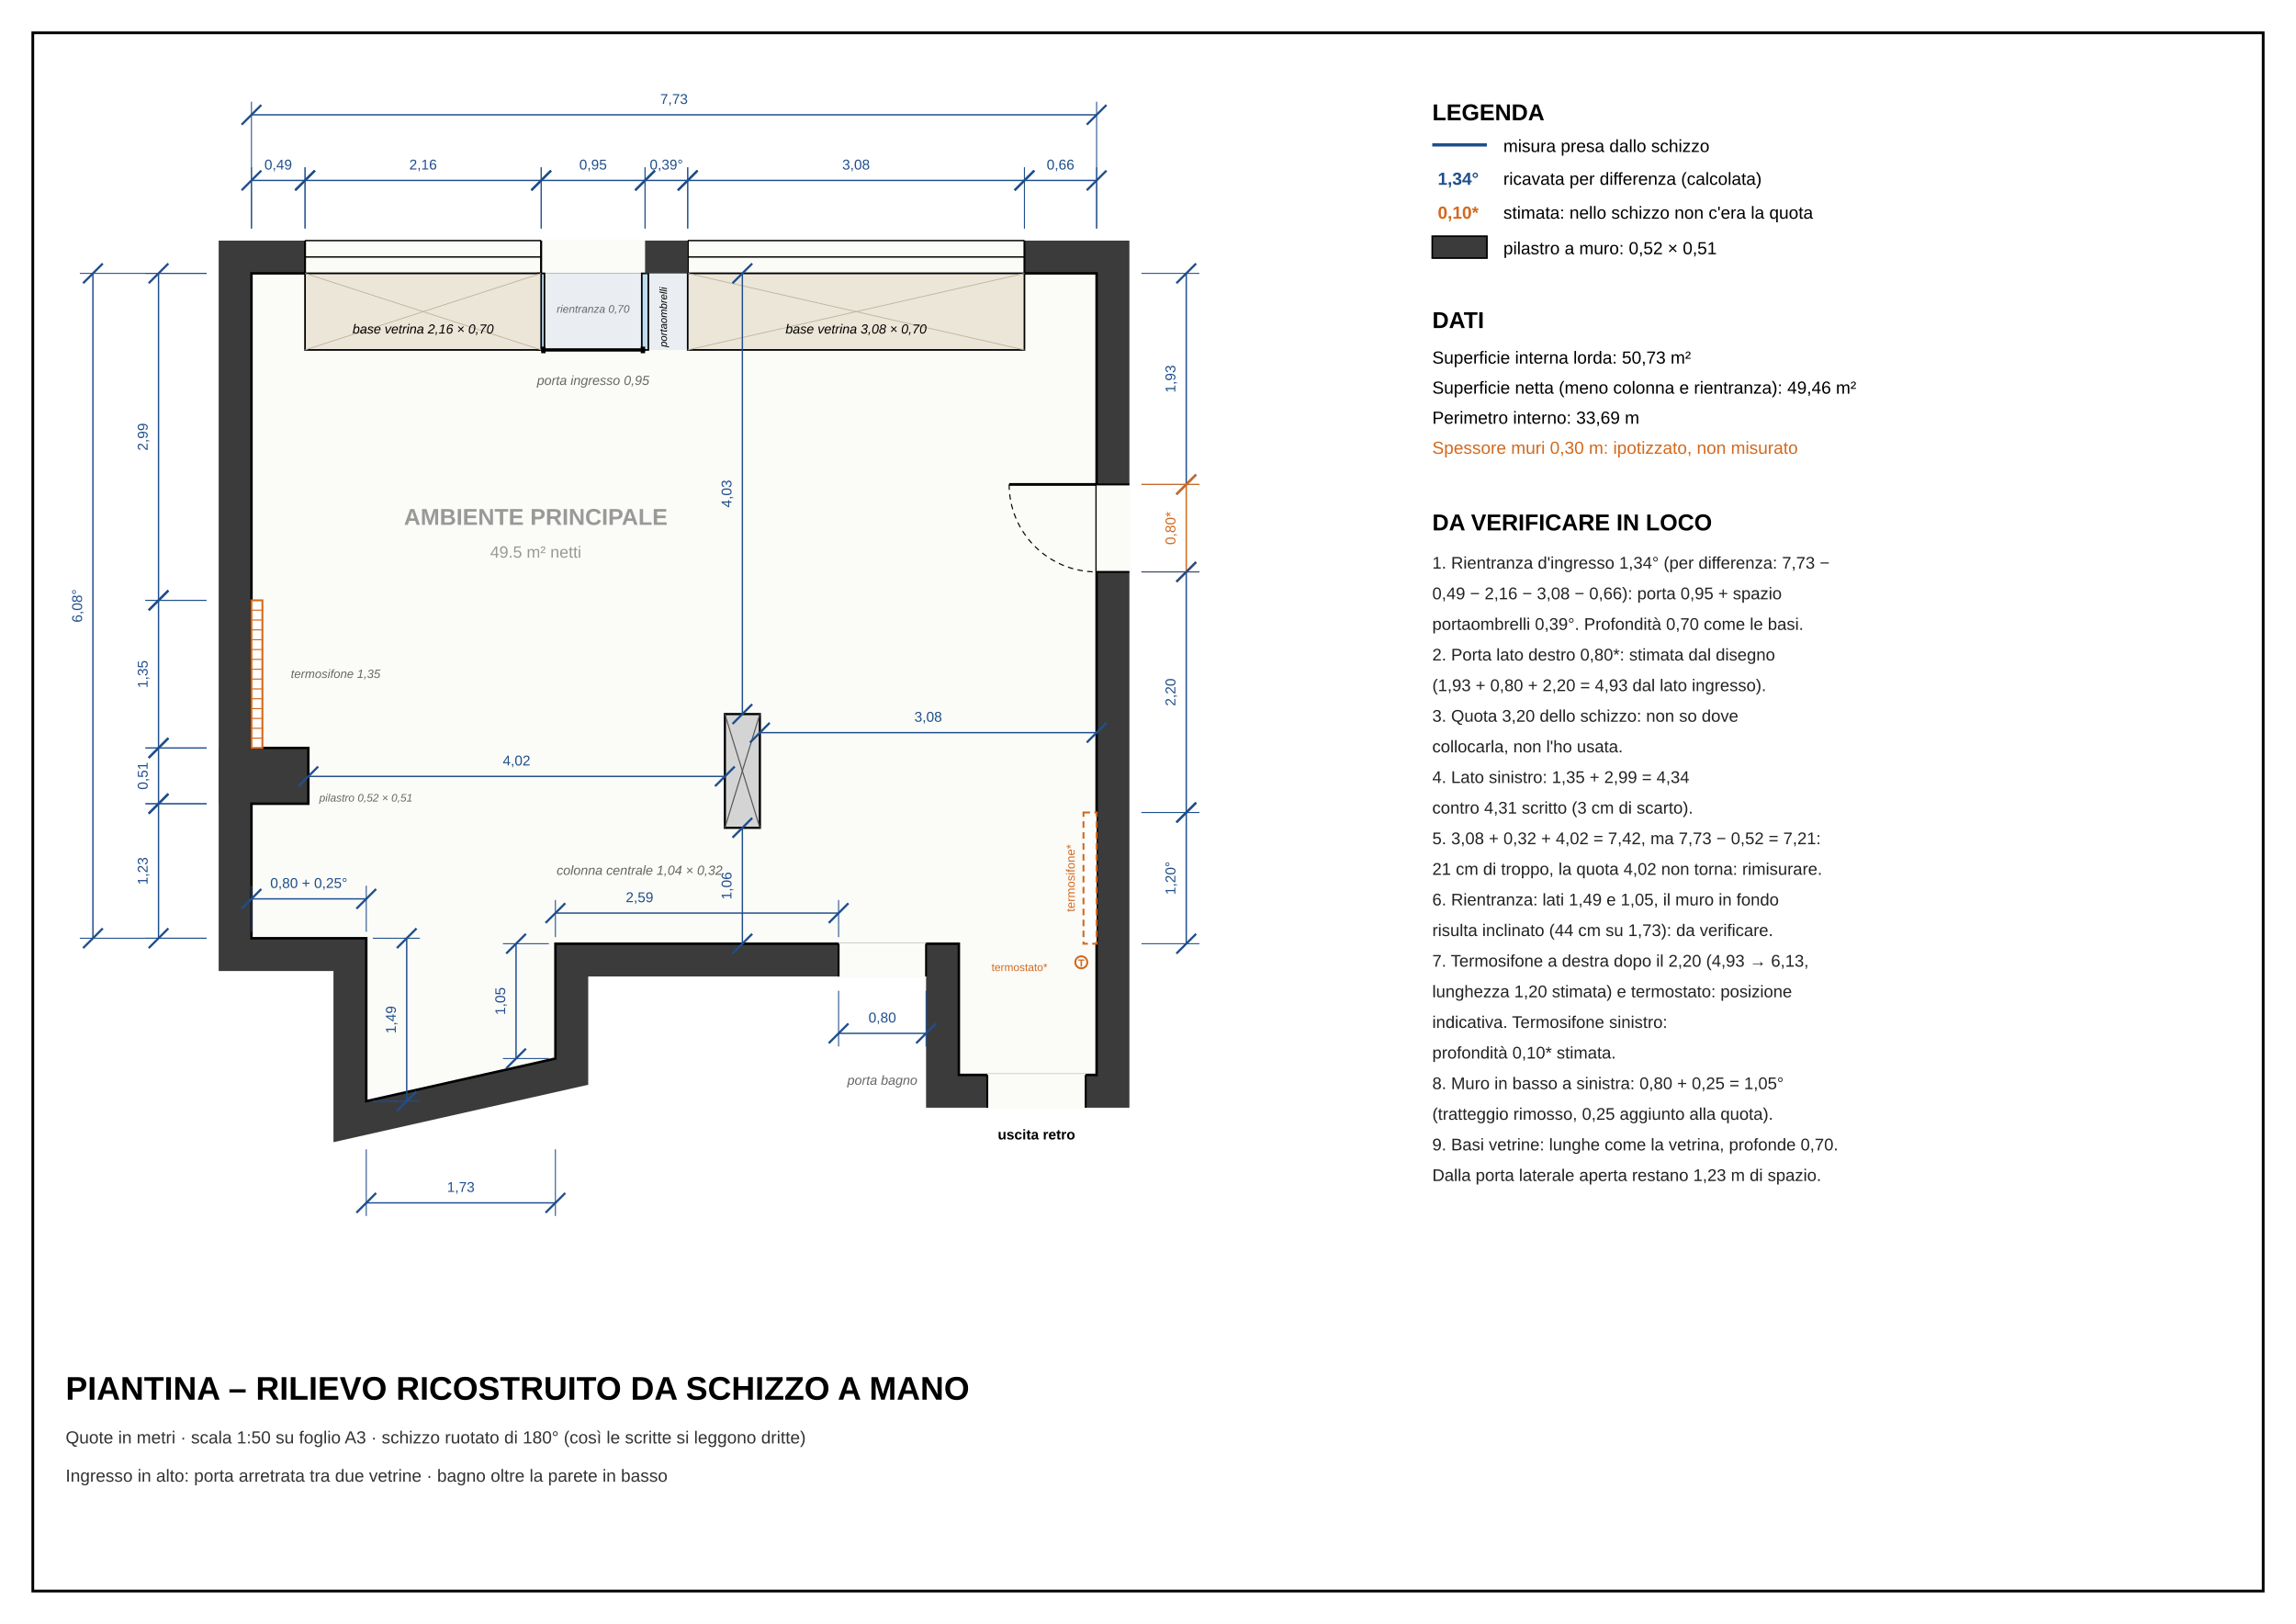
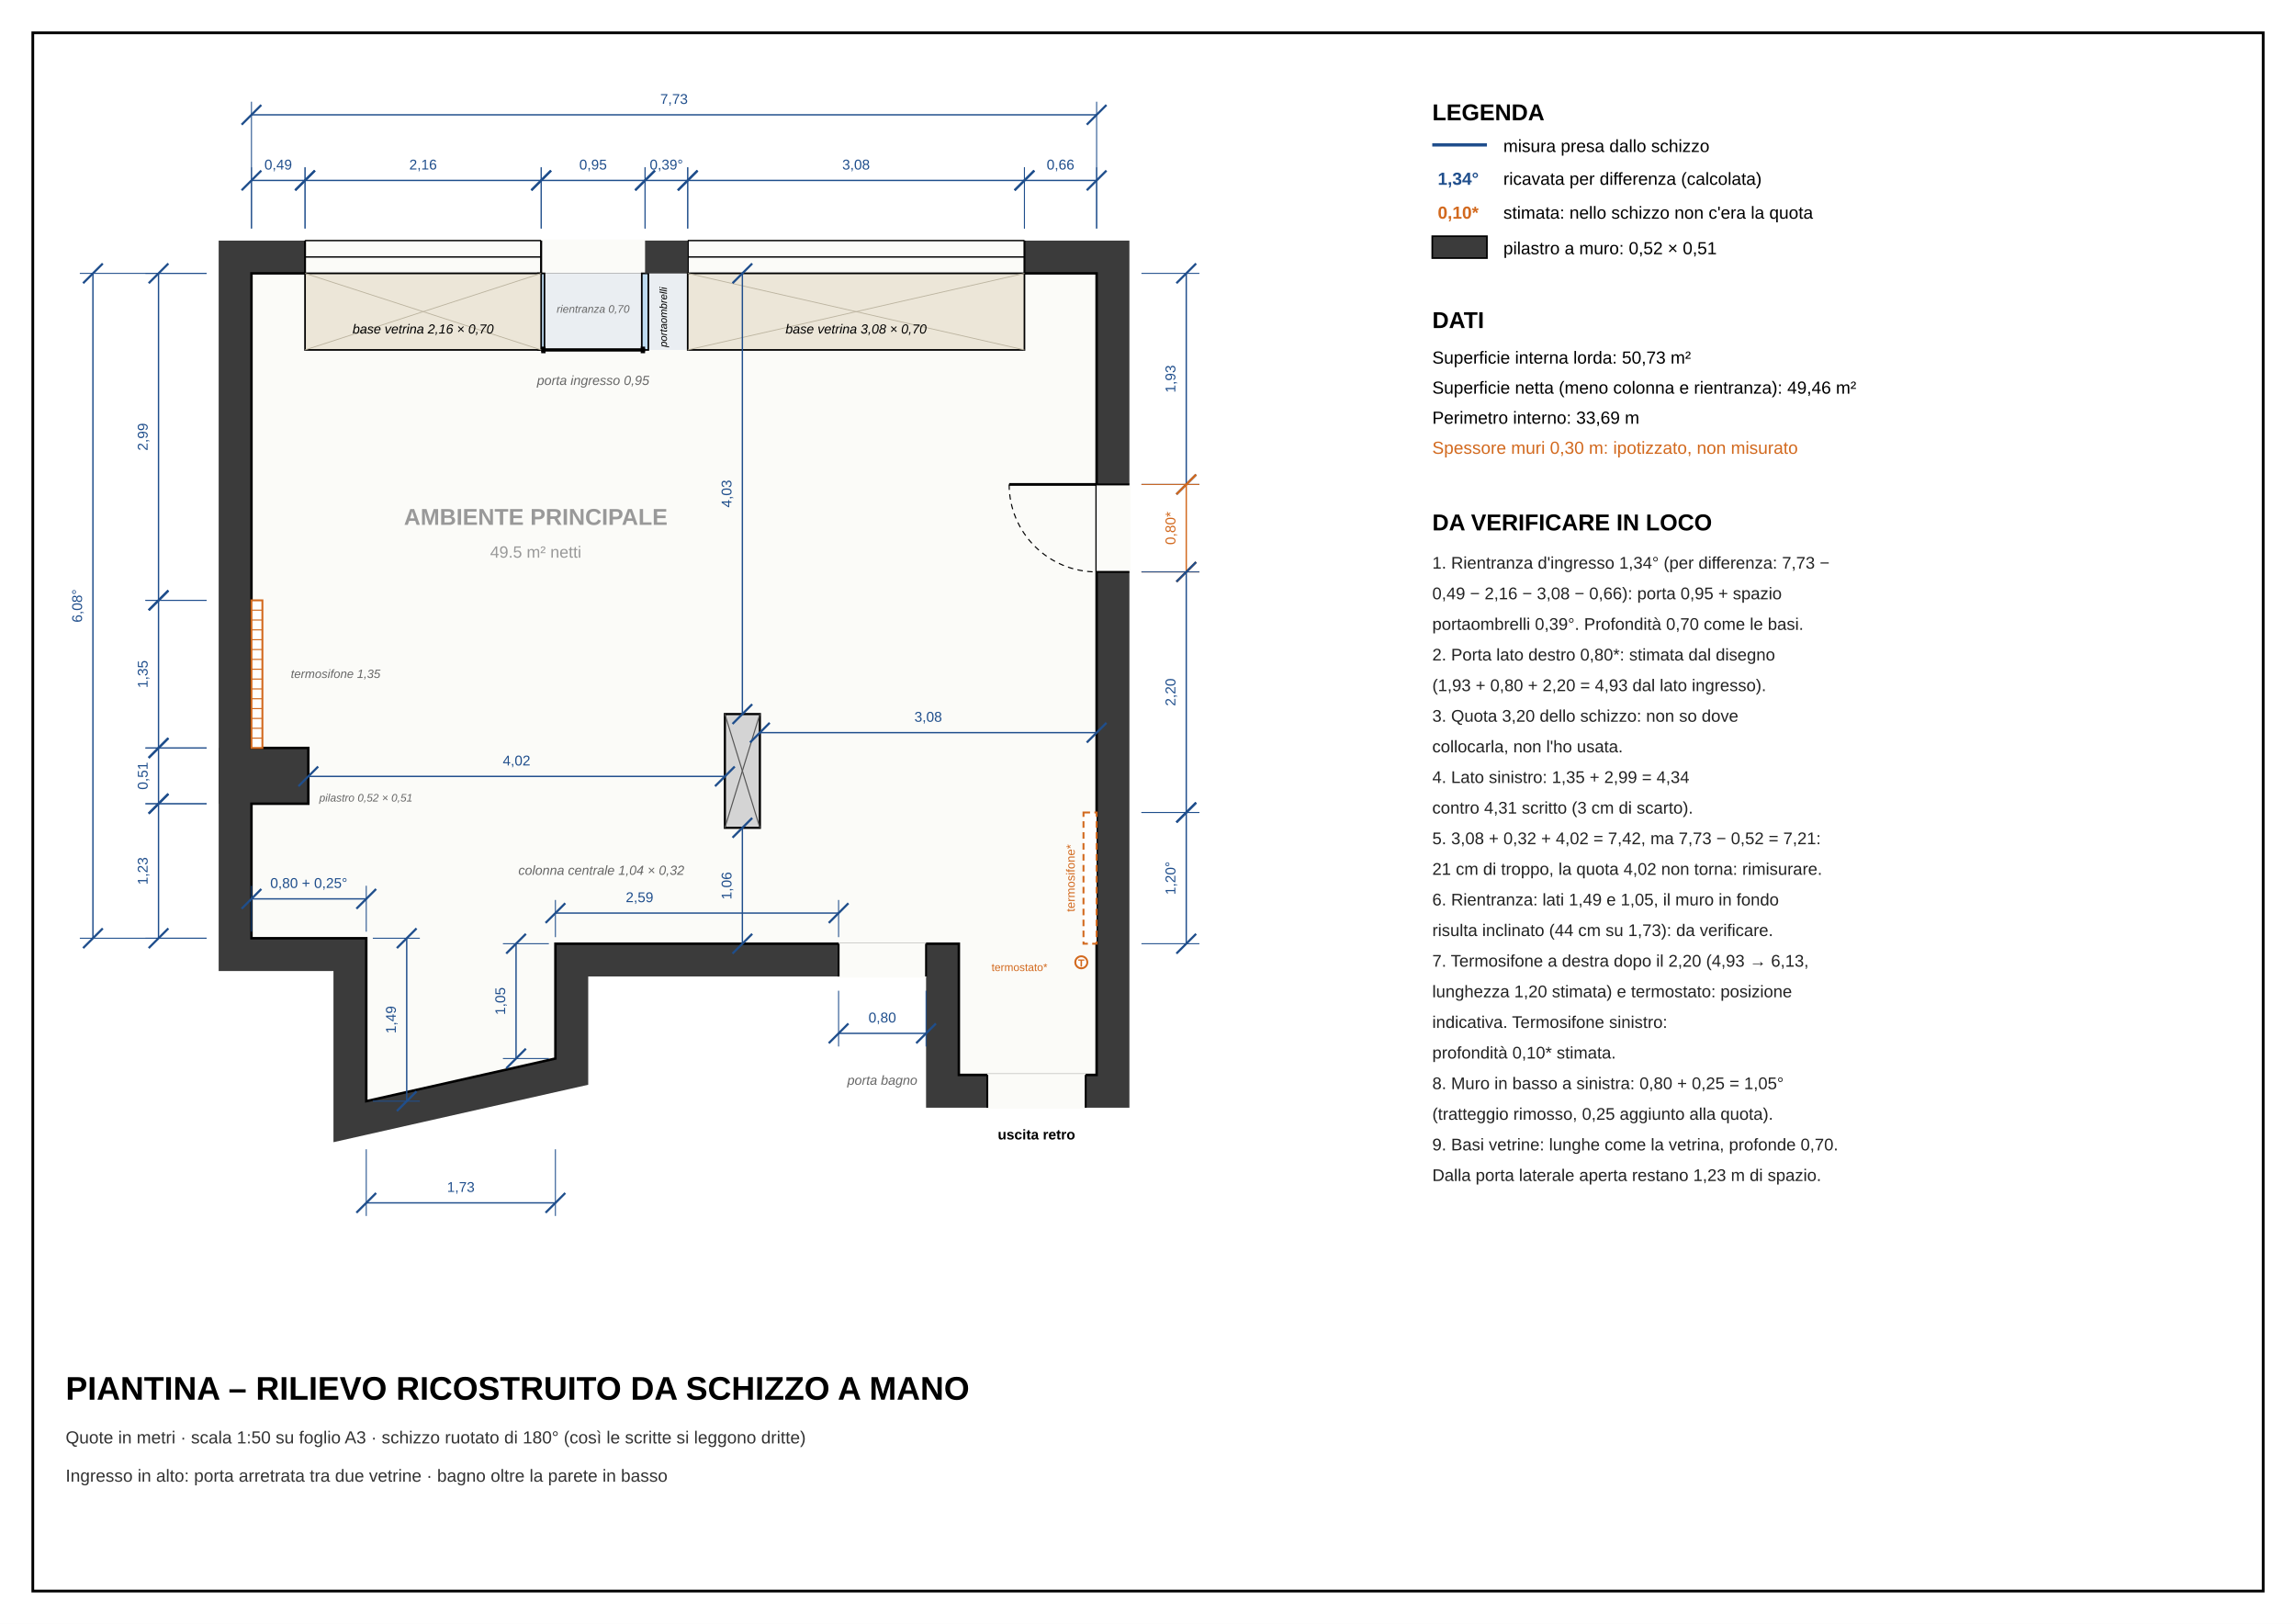
<svg xmlns="http://www.w3.org/2000/svg" width="420mm" height="297mm" viewBox="0 0 420 297" font-family="Arial, Helvetica, sans-serif">
  <defs>
    <pattern id="hatch" width="1.6" height="1.6" patternUnits="userSpaceOnUse" patternTransform="rotate(45)">
      <line x1="0" y1="0" x2="0" y2="1.6" stroke="#777" stroke-width="0.25" />
    </pattern>
  </defs>
  <rect width="420" height="297" fill="#ffffff" />
  <rect x="6" y="6" width="408" height="285" fill="none" stroke="#000" stroke-width="0.5" />
  <polygon points="46.00,50.00 200.60,50.00 200.60,196.60 175.40,196.60 175.40,172.60 101.60,172.60 101.60,193.60 67.00,201.40 67.00,171.60 46.00,171.60 46.00,147.00 56.40,147.00 56.40,136.80 46.00,136.80" fill="none" stroke="#3b3b3b" stroke-width="12.00" stroke-linejoin="miter" stroke-miterlimit="10" />
  <polygon points="46.00,50.00 200.60,50.00 200.60,196.60 175.40,196.60 175.40,172.60 101.60,172.60 101.60,193.60 67.00,201.40 67.00,171.60 46.00,171.60 46.00,147.00 56.40,147.00 56.40,136.80 46.00,136.80" fill="#fbfbf8" stroke="none" />
  <rect x="40.00" y="136.80" width="16.40" height="10.20" fill="#3b3b3b" stroke="none" stroke-width="0.25" />
  <polygon points="46.00,50.00 200.60,50.00 200.60,196.60 175.40,196.60 175.40,172.60 101.60,172.60 101.60,193.60 67.00,201.40 67.00,171.60 46.00,171.60 46.00,147.00 56.40,147.00 56.40,136.80 46.00,136.80" fill="none" stroke="#000" stroke-width="0.45" stroke-linejoin="miter" />
  <rect x="55.80" y="43.80" width="43.20" height="6.20" fill="#fbfbf8" stroke="none" stroke-width="0.25" />
  <line x1="55.80" y1="44.00" x2="55.80" y2="50.00" stroke="#000" stroke-width="0.35" />
  <line x1="99.00" y1="44.00" x2="99.00" y2="50.00" stroke="#000" stroke-width="0.35" />
  <line x1="55.80" y1="44.00" x2="99.00" y2="44.00" stroke="#000" stroke-width="0.25" />
  <line x1="55.80" y1="47.00" x2="99.00" y2="47.00" stroke="#000" stroke-width="0.25" />
  <line x1="55.80" y1="50.00" x2="99.00" y2="50.00" stroke="#000" stroke-width="0.25" />
  <rect x="125.80" y="43.80" width="61.60" height="6.20" fill="#fbfbf8" stroke="none" stroke-width="0.25" />
  <line x1="125.80" y1="44.00" x2="125.80" y2="50.00" stroke="#000" stroke-width="0.35" />
  <line x1="187.40" y1="44.00" x2="187.40" y2="50.00" stroke="#000" stroke-width="0.35" />
  <line x1="125.80" y1="44.00" x2="187.40" y2="44.00" stroke="#000" stroke-width="0.25" />
  <line x1="125.80" y1="47.00" x2="187.40" y2="47.00" stroke="#000" stroke-width="0.25" />
  <line x1="125.80" y1="50.00" x2="187.40" y2="50.00" stroke="#000" stroke-width="0.25" />
  <rect x="99.00" y="43.80" width="26.80" height="6.20" fill="#fbfbf8" stroke="none" stroke-width="0.25" />
  <line x1="99.00" y1="44.00" x2="99.00" y2="50.00" stroke="#000" stroke-width="0.35" />
  <line x1="125.80" y1="44.00" x2="125.80" y2="50.00" stroke="#000" stroke-width="0.35" />
  <rect x="99.00" y="50.00" width="26.80" height="14.00" fill="#eaeef2" stroke="none" stroke-width="0.25" />
  <rect x="98.40" y="50.00" width="1.20" height="14.00" fill="#bfdcf2" stroke="#000" stroke-width="0.3" />
  <rect x="117.40" y="50.00" width="1.20" height="14.00" fill="#bfdcf2" stroke="#000" stroke-width="0.3" />
  <line x1="99.00" y1="64.00" x2="118.00" y2="64.00" stroke="#000" stroke-width="0.6" />
  <rect x="99.00" y="63.40" width="0.80" height="1.20" fill="#000" stroke="none" stroke-width="0.25" />
  <rect x="117.20" y="63.40" width="0.80" height="1.20" fill="#000" stroke="none" stroke-width="0.25" />
  <rect x="118.00" y="44.00" width="7.80" height="6.00" fill="#3b3b3b" stroke="none" stroke-width="0.25" />
  <rect x="200.60" y="88.60" width="6.20" height="16.00" fill="#fbfbf8" stroke="none" stroke-width="0.25" />
  <line x1="200.60" y1="88.60" x2="206.60" y2="88.60" stroke="#000" stroke-width="0.35" />
  <line x1="200.60" y1="104.60" x2="206.60" y2="104.60" stroke="#000" stroke-width="0.35" />
  <line x1="200.60" y1="88.60" x2="184.60" y2="88.60" stroke="#000" stroke-width="0.5" />
  <path d="M 184.60 88.60 A 16.00 16.00 0 0 0 200.60 104.60" fill="none" stroke="#000" stroke-width="0.2" stroke-dasharray="1 0.8" />
  <rect x="153.40" y="172.40" width="16.00" height="6.40" fill="#fbfbf8" stroke="none" stroke-width="0.25" />
  <line x1="153.40" y1="172.60" x2="153.40" y2="178.60" stroke="#000" stroke-width="0.35" />
  <line x1="169.40" y1="172.60" x2="169.40" y2="178.60" stroke="#000" stroke-width="0.35" />
  <rect x="180.60" y="196.40" width="18.00" height="6.40" fill="#fbfbf8" stroke="none" stroke-width="0.25" />
  <line x1="180.60" y1="196.60" x2="180.60" y2="202.60" stroke="#000" stroke-width="0.35" />
  <line x1="198.60" y1="196.60" x2="198.60" y2="202.60" stroke="#000" stroke-width="0.35" />
  <rect x="180.60" y="196.40" width="18.00" height="6.40" fill="none" stroke="none" stroke-width="0.25" />
  <rect x="55.80" y="50.00" width="43.20" height="14.00" fill="#ece6d8" stroke="#000" stroke-width="0.3" />
  <line x1="55.80" y1="50.00" x2="99.00" y2="64.00" stroke="#bbb39f" stroke-width="0.15" />
  <line x1="55.80" y1="64.00" x2="99.00" y2="50.00" stroke="#bbb39f" stroke-width="0.15" />
  <rect x="125.80" y="50.00" width="61.60" height="14.00" fill="#ece6d8" stroke="#000" stroke-width="0.3" />
  <line x1="125.80" y1="50.00" x2="187.40" y2="64.00" stroke="#bbb39f" stroke-width="0.15" />
  <line x1="125.80" y1="64.00" x2="187.40" y2="50.00" stroke="#bbb39f" stroke-width="0.15" />
  <rect x="132.60" y="130.60" width="6.40" height="20.80" fill="#d4d4d4" stroke="#000" stroke-width="0.4" />
  <line x1="132.60" y1="130.60" x2="139.00" y2="151.40" stroke="#555" stroke-width="0.2" />
  <line x1="139.00" y1="130.60" x2="132.60" y2="151.40" stroke="#555" stroke-width="0.2" />
  <rect x="46.00" y="109.80" width="2.00" height="27.00" fill="#fff" stroke="#d2691e" stroke-width="0.35" />
  <line x1="46.00" y1="111.60" x2="48.00" y2="111.60" stroke="#d2691e" stroke-width="0.2" />
  <line x1="46.00" y1="113.40" x2="48.00" y2="113.40" stroke="#d2691e" stroke-width="0.2" />
  <line x1="46.00" y1="115.20" x2="48.00" y2="115.20" stroke="#d2691e" stroke-width="0.2" />
  <line x1="46.00" y1="117.00" x2="48.00" y2="117.00" stroke="#d2691e" stroke-width="0.2" />
  <line x1="46.00" y1="118.80" x2="48.00" y2="118.80" stroke="#d2691e" stroke-width="0.2" />
  <line x1="46.00" y1="120.60" x2="48.00" y2="120.60" stroke="#d2691e" stroke-width="0.2" />
  <line x1="46.00" y1="122.40" x2="48.00" y2="122.40" stroke="#d2691e" stroke-width="0.2" />
  <line x1="46.00" y1="124.20" x2="48.00" y2="124.20" stroke="#d2691e" stroke-width="0.2" />
  <line x1="46.00" y1="126.00" x2="48.00" y2="126.00" stroke="#d2691e" stroke-width="0.2" />
  <line x1="46.00" y1="127.80" x2="48.00" y2="127.80" stroke="#d2691e" stroke-width="0.2" />
  <line x1="46.00" y1="129.60" x2="48.00" y2="129.60" stroke="#d2691e" stroke-width="0.2" />
  <line x1="46.00" y1="131.40" x2="48.00" y2="131.40" stroke="#d2691e" stroke-width="0.2" />
  <line x1="46.00" y1="133.20" x2="48.00" y2="133.20" stroke="#d2691e" stroke-width="0.2" />
  <line x1="46.00" y1="135.00" x2="48.00" y2="135.00" stroke="#d2691e" stroke-width="0.2" />
  <rect x="198.20" y="148.60" width="2.40" height="24.00" fill="#fff" stroke="#d2691e" stroke-width="0.35" stroke-dasharray="1.2 0.8" />
  <text x="196.60" y="160.60" font-size="2.2" fill="#d2691e" text-anchor="middle" font-weight="normal" font-style="normal" transform="rotate(-90 196.60 160.60)">termosifone*</text>
  <circle cx="197.80" cy="176.00" r="1.1" fill="#fff" stroke="#d2691e" stroke-width="0.35" />
  <text x="197.80" y="176.80" font-size="1.9" fill="#d2691e" text-anchor="middle" font-weight="bold">T</text>
  <text x="191.60" y="177.60" font-size="2.0" fill="#d2691e" text-anchor="end" font-weight="normal" font-style="normal">termostato*</text>
  <text x="77.40" y="61.00" font-size="2.4" fill="#000" text-anchor="middle" font-weight="normal" font-style="italic">base vetrina 2,16 × 0,70</text>
  <text x="156.60" y="61.00" font-size="2.4" fill="#000" text-anchor="middle" font-weight="normal" font-style="italic">base vetrina 3,08 × 0,70</text>
  <text x="108.50" y="70.40" font-size="2.4" fill="#666666" text-anchor="middle" font-weight="normal" font-style="italic">porta ingresso 0,95</text>
  <text x="108.50" y="57.20" font-size="2.0" fill="#666666" text-anchor="middle" font-weight="normal" font-style="italic">rientranza 0,70</text>
  <text x="122.00" y="58.00" font-size="1.9" fill="#000" text-anchor="middle" font-weight="normal" font-style="italic" transform="rotate(-90 122.00 58.00)">portaombrelli</text>
-   <text x="117.00" y="160.00" font-size="2.4" fill="#666666" text-anchor="middle" font-weight="normal" font-style="italic">colonna centrale 1,04 × 0,32</text>
+   <text x="110.00" y="160.00" font-size="2.4" fill="#666666" text-anchor="middle" font-weight="normal" font-style="italic">colonna centrale 1,04 × 0,32</text>
  <text x="53.20" y="124.00" font-size="2.2" fill="#666666" text-anchor="start" font-weight="normal" font-style="italic">termosifone 1,35</text>
  <text x="58.40" y="146.60" font-size="2.0" fill="#666666" text-anchor="start" font-weight="normal" font-style="italic">pilastro 0,52 × 0,51</text>
  <text x="161.40" y="198.40" font-size="2.4" fill="#666666" text-anchor="middle" font-weight="normal" font-style="italic">porta bagno</text>
  <text x="189.60" y="208.40" font-size="2.6" fill="#000" text-anchor="middle" font-weight="bold" font-style="normal">uscita retro</text>
  <text x="98.00" y="96.00" font-size="4.2" fill="#999" text-anchor="middle" font-weight="bold" font-style="normal">AMBIENTE PRINCIPALE</text>
  <text x="98.00" y="102.00" font-size="3.0" fill="#999" text-anchor="middle" font-weight="normal" font-style="normal">49.5 m² netti</text>
  <line x1="46.00" y1="41.80" x2="46.00" y2="30.60" stroke="#1f4e8c" stroke-width="0.18" />
  <line x1="55.80" y1="41.80" x2="55.80" y2="30.60" stroke="#1f4e8c" stroke-width="0.18" />
  <line x1="46.00" y1="33.00" x2="55.80" y2="33.00" stroke="#1f4e8c" stroke-width="0.25" />
  <line x1="44.20" y1="34.80" x2="47.80" y2="31.20" stroke="#1f4e8c" stroke-width="0.4" />
  <line x1="54.00" y1="34.80" x2="57.60" y2="31.20" stroke="#1f4e8c" stroke-width="0.4" />
  <text x="50.90" y="31.00" font-size="2.6" fill="#1f4e8c" text-anchor="middle" font-weight="normal" font-style="normal">0,49</text>
  <line x1="55.80" y1="41.80" x2="55.80" y2="30.60" stroke="#1f4e8c" stroke-width="0.18" />
  <line x1="99.00" y1="41.80" x2="99.00" y2="30.60" stroke="#1f4e8c" stroke-width="0.18" />
  <line x1="55.80" y1="33.00" x2="99.00" y2="33.00" stroke="#1f4e8c" stroke-width="0.25" />
  <line x1="54.00" y1="34.80" x2="57.60" y2="31.20" stroke="#1f4e8c" stroke-width="0.4" />
  <line x1="97.20" y1="34.80" x2="100.80" y2="31.20" stroke="#1f4e8c" stroke-width="0.4" />
  <text x="77.40" y="31.00" font-size="2.6" fill="#1f4e8c" text-anchor="middle" font-weight="normal" font-style="normal">2,16</text>
  <line x1="99.00" y1="41.80" x2="99.00" y2="30.60" stroke="#1f4e8c" stroke-width="0.18" />
  <line x1="118.00" y1="41.80" x2="118.00" y2="30.60" stroke="#1f4e8c" stroke-width="0.18" />
  <line x1="99.00" y1="33.00" x2="118.00" y2="33.00" stroke="#1f4e8c" stroke-width="0.25" />
  <line x1="97.20" y1="34.80" x2="100.80" y2="31.20" stroke="#1f4e8c" stroke-width="0.4" />
  <line x1="116.20" y1="34.80" x2="119.80" y2="31.20" stroke="#1f4e8c" stroke-width="0.4" />
  <text x="108.50" y="31.00" font-size="2.6" fill="#1f4e8c" text-anchor="middle" font-weight="normal" font-style="normal">0,95</text>
  <line x1="118.00" y1="41.80" x2="118.00" y2="30.60" stroke="#1f4e8c" stroke-width="0.18" />
  <line x1="125.80" y1="41.80" x2="125.80" y2="30.60" stroke="#1f4e8c" stroke-width="0.18" />
  <line x1="118.00" y1="33.00" x2="125.80" y2="33.00" stroke="#1f4e8c" stroke-width="0.25" />
  <line x1="116.20" y1="34.80" x2="119.80" y2="31.20" stroke="#1f4e8c" stroke-width="0.4" />
  <line x1="124.00" y1="34.80" x2="127.60" y2="31.20" stroke="#1f4e8c" stroke-width="0.4" />
  <text x="121.90" y="31.00" font-size="2.6" fill="#1f4e8c" text-anchor="middle" font-weight="normal" font-style="normal">0,39°</text>
  <line x1="125.80" y1="41.80" x2="125.80" y2="30.60" stroke="#1f4e8c" stroke-width="0.18" />
  <line x1="187.40" y1="41.80" x2="187.40" y2="30.60" stroke="#1f4e8c" stroke-width="0.18" />
  <line x1="125.80" y1="33.00" x2="187.40" y2="33.00" stroke="#1f4e8c" stroke-width="0.25" />
  <line x1="124.00" y1="34.80" x2="127.60" y2="31.20" stroke="#1f4e8c" stroke-width="0.4" />
  <line x1="185.60" y1="34.80" x2="189.20" y2="31.20" stroke="#1f4e8c" stroke-width="0.4" />
  <text x="156.60" y="31.00" font-size="2.6" fill="#1f4e8c" text-anchor="middle" font-weight="normal" font-style="normal">3,08</text>
  <line x1="187.40" y1="41.80" x2="187.40" y2="30.60" stroke="#1f4e8c" stroke-width="0.18" />
  <line x1="200.60" y1="41.80" x2="200.60" y2="30.60" stroke="#1f4e8c" stroke-width="0.18" />
  <line x1="187.40" y1="33.00" x2="200.60" y2="33.00" stroke="#1f4e8c" stroke-width="0.25" />
  <line x1="185.60" y1="34.80" x2="189.20" y2="31.20" stroke="#1f4e8c" stroke-width="0.4" />
  <line x1="198.80" y1="34.80" x2="202.40" y2="31.20" stroke="#1f4e8c" stroke-width="0.4" />
  <text x="194.00" y="31.00" font-size="2.6" fill="#1f4e8c" text-anchor="middle" font-weight="normal" font-style="normal">0,66</text>
  <line x1="46.00" y1="41.80" x2="46.00" y2="18.60" stroke="#1f4e8c" stroke-width="0.18" />
  <line x1="200.60" y1="41.80" x2="200.60" y2="18.60" stroke="#1f4e8c" stroke-width="0.18" />
  <line x1="46.00" y1="21.00" x2="200.60" y2="21.00" stroke="#1f4e8c" stroke-width="0.25" />
  <line x1="44.20" y1="22.80" x2="47.80" y2="19.20" stroke="#1f4e8c" stroke-width="0.4" />
  <line x1="198.80" y1="22.80" x2="202.40" y2="19.20" stroke="#1f4e8c" stroke-width="0.4" />
  <text x="123.30" y="19.00" font-size="2.6" fill="#1f4e8c" text-anchor="middle" font-weight="normal" font-style="normal">7,73</text>
  <line x1="208.80" y1="50.00" x2="219.40" y2="50.00" stroke="#1f4e8c" stroke-width="0.18" />
  <line x1="208.80" y1="88.60" x2="219.40" y2="88.60" stroke="#1f4e8c" stroke-width="0.18" />
  <line x1="217.00" y1="50.00" x2="217.00" y2="88.60" stroke="#1f4e8c" stroke-width="0.25" />
  <line x1="215.20" y1="51.80" x2="218.80" y2="48.20" stroke="#1f4e8c" stroke-width="0.4" />
  <line x1="215.20" y1="90.40" x2="218.80" y2="86.80" stroke="#1f4e8c" stroke-width="0.4" />
  <text x="215.00" y="69.30" font-size="2.6" fill="#1f4e8c" text-anchor="middle" font-weight="normal" font-style="normal" transform="rotate(-90 215.00 69.30)">1,93</text>
  <line x1="208.80" y1="88.60" x2="219.40" y2="88.60" stroke="#d2691e" stroke-width="0.18" />
  <line x1="208.80" y1="104.60" x2="219.40" y2="104.60" stroke="#d2691e" stroke-width="0.18" />
  <line x1="217.00" y1="88.60" x2="217.00" y2="104.60" stroke="#d2691e" stroke-width="0.25" />
  <line x1="215.20" y1="90.40" x2="218.80" y2="86.80" stroke="#d2691e" stroke-width="0.4" />
  <line x1="215.20" y1="106.40" x2="218.80" y2="102.80" stroke="#d2691e" stroke-width="0.4" />
  <text x="215.00" y="96.60" font-size="2.6" fill="#d2691e" text-anchor="middle" font-weight="normal" font-style="normal" transform="rotate(-90 215.00 96.60)">0,80*</text>
  <line x1="208.80" y1="104.60" x2="219.40" y2="104.60" stroke="#1f4e8c" stroke-width="0.18" />
  <line x1="208.80" y1="148.60" x2="219.40" y2="148.60" stroke="#1f4e8c" stroke-width="0.18" />
  <line x1="217.00" y1="104.60" x2="217.00" y2="148.60" stroke="#1f4e8c" stroke-width="0.25" />
  <line x1="215.20" y1="106.40" x2="218.80" y2="102.80" stroke="#1f4e8c" stroke-width="0.4" />
  <line x1="215.20" y1="150.40" x2="218.80" y2="146.80" stroke="#1f4e8c" stroke-width="0.4" />
  <text x="215.00" y="126.60" font-size="2.6" fill="#1f4e8c" text-anchor="middle" font-weight="normal" font-style="normal" transform="rotate(-90 215.00 126.60)">2,20</text>
  <line x1="208.80" y1="148.60" x2="219.40" y2="148.60" stroke="#1f4e8c" stroke-width="0.18" />
  <line x1="208.80" y1="172.60" x2="219.40" y2="172.60" stroke="#1f4e8c" stroke-width="0.18" />
  <line x1="217.00" y1="148.60" x2="217.00" y2="172.60" stroke="#1f4e8c" stroke-width="0.25" />
  <line x1="215.20" y1="150.40" x2="218.80" y2="146.80" stroke="#1f4e8c" stroke-width="0.4" />
  <line x1="215.20" y1="174.40" x2="218.80" y2="170.80" stroke="#1f4e8c" stroke-width="0.4" />
  <text x="215.00" y="160.60" font-size="2.6" fill="#1f4e8c" text-anchor="middle" font-weight="normal" font-style="normal" transform="rotate(-90 215.00 160.60)">1,20°</text>
  <line x1="37.80" y1="50.00" x2="26.60" y2="50.00" stroke="#1f4e8c" stroke-width="0.18" />
  <line x1="37.80" y1="109.80" x2="26.60" y2="109.80" stroke="#1f4e8c" stroke-width="0.18" />
  <line x1="29.00" y1="50.00" x2="29.00" y2="109.80" stroke="#1f4e8c" stroke-width="0.25" />
  <line x1="27.20" y1="51.80" x2="30.80" y2="48.20" stroke="#1f4e8c" stroke-width="0.4" />
  <line x1="27.20" y1="111.60" x2="30.80" y2="108.00" stroke="#1f4e8c" stroke-width="0.4" />
  <text x="27.00" y="79.90" font-size="2.6" fill="#1f4e8c" text-anchor="middle" font-weight="normal" font-style="normal" transform="rotate(-90 27.00 79.90)">2,99</text>
  <line x1="37.80" y1="109.80" x2="26.60" y2="109.80" stroke="#1f4e8c" stroke-width="0.18" />
  <line x1="37.80" y1="136.80" x2="26.60" y2="136.80" stroke="#1f4e8c" stroke-width="0.18" />
  <line x1="29.00" y1="109.80" x2="29.00" y2="136.80" stroke="#1f4e8c" stroke-width="0.25" />
  <line x1="27.20" y1="111.60" x2="30.80" y2="108.00" stroke="#1f4e8c" stroke-width="0.4" />
  <line x1="27.20" y1="138.60" x2="30.80" y2="135.00" stroke="#1f4e8c" stroke-width="0.4" />
  <text x="27.00" y="123.30" font-size="2.6" fill="#1f4e8c" text-anchor="middle" font-weight="normal" font-style="normal" transform="rotate(-90 27.00 123.30)">1,35</text>
  <line x1="37.80" y1="136.80" x2="26.60" y2="136.80" stroke="#1f4e8c" stroke-width="0.18" />
  <line x1="37.80" y1="147.00" x2="26.60" y2="147.00" stroke="#1f4e8c" stroke-width="0.18" />
  <line x1="29.00" y1="136.80" x2="29.00" y2="147.00" stroke="#1f4e8c" stroke-width="0.25" />
  <line x1="27.20" y1="138.60" x2="30.80" y2="135.00" stroke="#1f4e8c" stroke-width="0.4" />
  <line x1="27.20" y1="148.80" x2="30.80" y2="145.20" stroke="#1f4e8c" stroke-width="0.4" />
  <text x="27.00" y="141.90" font-size="2.6" fill="#1f4e8c" text-anchor="middle" font-weight="normal" font-style="normal" transform="rotate(-90 27.00 141.90)">0,51</text>
  <line x1="37.80" y1="147.00" x2="26.60" y2="147.00" stroke="#1f4e8c" stroke-width="0.18" />
  <line x1="37.80" y1="171.60" x2="26.60" y2="171.60" stroke="#1f4e8c" stroke-width="0.18" />
  <line x1="29.00" y1="147.00" x2="29.00" y2="171.60" stroke="#1f4e8c" stroke-width="0.25" />
  <line x1="27.20" y1="148.80" x2="30.80" y2="145.20" stroke="#1f4e8c" stroke-width="0.4" />
  <line x1="27.20" y1="173.40" x2="30.80" y2="169.80" stroke="#1f4e8c" stroke-width="0.4" />
  <text x="27.00" y="159.30" font-size="2.6" fill="#1f4e8c" text-anchor="middle" font-weight="normal" font-style="normal" transform="rotate(-90 27.00 159.30)">1,23</text>
  <line x1="37.80" y1="50.00" x2="14.60" y2="50.00" stroke="#1f4e8c" stroke-width="0.18" />
  <line x1="37.80" y1="171.60" x2="14.60" y2="171.60" stroke="#1f4e8c" stroke-width="0.18" />
  <line x1="17.00" y1="50.00" x2="17.00" y2="171.60" stroke="#1f4e8c" stroke-width="0.25" />
  <line x1="15.20" y1="51.80" x2="18.80" y2="48.20" stroke="#1f4e8c" stroke-width="0.4" />
  <line x1="15.20" y1="173.40" x2="18.80" y2="169.80" stroke="#1f4e8c" stroke-width="0.4" />
  <text x="15.00" y="110.80" font-size="2.6" fill="#1f4e8c" text-anchor="middle" font-weight="normal" font-style="normal" transform="rotate(-90 15.00 110.80)">6,08°</text>
  <line x1="139.00" y1="134.00" x2="200.60" y2="134.00" stroke="#1f4e8c" stroke-width="0.25" />
  <line x1="137.20" y1="135.80" x2="140.80" y2="132.20" stroke="#1f4e8c" stroke-width="0.4" />
  <line x1="198.80" y1="135.80" x2="202.40" y2="132.20" stroke="#1f4e8c" stroke-width="0.4" />
  <text x="169.80" y="132.00" font-size="2.6" fill="#1f4e8c" text-anchor="middle" font-weight="normal" font-style="normal">3,08</text>
  <line x1="56.40" y1="142.00" x2="132.60" y2="142.00" stroke="#1f4e8c" stroke-width="0.25" />
  <line x1="54.60" y1="143.80" x2="58.20" y2="140.20" stroke="#1f4e8c" stroke-width="0.4" />
  <line x1="130.80" y1="143.80" x2="134.40" y2="140.20" stroke="#1f4e8c" stroke-width="0.4" />
  <text x="94.50" y="140.00" font-size="2.6" fill="#1f4e8c" text-anchor="middle" font-weight="normal" font-style="normal">4,02</text>
  <line x1="135.80" y1="50.00" x2="135.80" y2="130.60" stroke="#1f4e8c" stroke-width="0.25" />
  <line x1="134.00" y1="51.80" x2="137.60" y2="48.20" stroke="#1f4e8c" stroke-width="0.4" />
  <line x1="134.00" y1="132.40" x2="137.60" y2="128.80" stroke="#1f4e8c" stroke-width="0.4" />
  <text x="133.80" y="90.30" font-size="2.6" fill="#1f4e8c" text-anchor="middle" font-weight="normal" font-style="normal" transform="rotate(-90 133.80 90.30)">4,03</text>
  <line x1="135.80" y1="151.40" x2="135.80" y2="172.60" stroke="#1f4e8c" stroke-width="0.25" />
  <line x1="134.00" y1="153.20" x2="137.60" y2="149.60" stroke="#1f4e8c" stroke-width="0.4" />
  <line x1="134.00" y1="174.40" x2="137.60" y2="170.80" stroke="#1f4e8c" stroke-width="0.4" />
  <text x="133.80" y="162.00" font-size="2.6" fill="#1f4e8c" text-anchor="middle" font-weight="normal" font-style="normal" transform="rotate(-90 133.80 162.00)">1,06</text>
  <line x1="46.00" y1="170.40" x2="46.00" y2="162.00" stroke="#1f4e8c" stroke-width="0.18" />
  <line x1="67.00" y1="170.40" x2="67.00" y2="162.00" stroke="#1f4e8c" stroke-width="0.18" />
  <line x1="46.00" y1="164.40" x2="67.00" y2="164.40" stroke="#1f4e8c" stroke-width="0.25" />
  <line x1="44.20" y1="166.20" x2="47.80" y2="162.60" stroke="#1f4e8c" stroke-width="0.4" />
  <line x1="65.20" y1="166.20" x2="68.80" y2="162.60" stroke="#1f4e8c" stroke-width="0.4" />
  <text x="56.50" y="162.40" font-size="2.6" fill="#1f4e8c" text-anchor="middle" font-weight="normal" font-style="normal">0,80 + 0,25°</text>
  <line x1="101.60" y1="171.40" x2="101.60" y2="164.60" stroke="#1f4e8c" stroke-width="0.18" />
  <line x1="153.40" y1="171.40" x2="153.40" y2="164.60" stroke="#1f4e8c" stroke-width="0.18" />
  <line x1="101.60" y1="167.00" x2="153.40" y2="167.00" stroke="#1f4e8c" stroke-width="0.25" />
  <line x1="99.80" y1="168.80" x2="103.40" y2="165.20" stroke="#1f4e8c" stroke-width="0.4" />
  <line x1="151.60" y1="168.80" x2="155.20" y2="165.20" stroke="#1f4e8c" stroke-width="0.4" />
  <text x="117.00" y="165.00" font-size="2.6" fill="#1f4e8c" text-anchor="middle" font-weight="normal" font-style="normal">2,59</text>
  <line x1="68.20" y1="171.60" x2="76.80" y2="171.60" stroke="#1f4e8c" stroke-width="0.18" />
  <line x1="68.20" y1="201.40" x2="76.80" y2="201.40" stroke="#1f4e8c" stroke-width="0.18" />
  <line x1="74.40" y1="171.60" x2="74.40" y2="201.40" stroke="#1f4e8c" stroke-width="0.25" />
  <line x1="72.60" y1="173.40" x2="76.20" y2="169.80" stroke="#1f4e8c" stroke-width="0.4" />
  <line x1="72.60" y1="203.20" x2="76.20" y2="199.60" stroke="#1f4e8c" stroke-width="0.4" />
  <text x="72.40" y="186.50" font-size="2.6" fill="#1f4e8c" text-anchor="middle" font-weight="normal" font-style="normal" transform="rotate(-90 72.40 186.50)">1,49</text>
  <line x1="100.40" y1="172.60" x2="92.00" y2="172.60" stroke="#1f4e8c" stroke-width="0.18" />
  <line x1="100.40" y1="193.60" x2="92.00" y2="193.60" stroke="#1f4e8c" stroke-width="0.18" />
  <line x1="94.40" y1="172.60" x2="94.40" y2="193.60" stroke="#1f4e8c" stroke-width="0.25" />
  <line x1="92.60" y1="174.40" x2="96.20" y2="170.80" stroke="#1f4e8c" stroke-width="0.4" />
  <line x1="92.60" y1="195.40" x2="96.20" y2="191.80" stroke="#1f4e8c" stroke-width="0.4" />
  <text x="92.40" y="183.10" font-size="2.6" fill="#1f4e8c" text-anchor="middle" font-weight="normal" font-style="normal" transform="rotate(-90 92.40 183.10)">1,05</text>
  <line x1="67.00" y1="210.20" x2="67.00" y2="222.40" stroke="#1f4e8c" stroke-width="0.18" />
  <line x1="101.60" y1="210.20" x2="101.60" y2="222.40" stroke="#1f4e8c" stroke-width="0.18" />
  <line x1="67.00" y1="220.00" x2="101.60" y2="220.00" stroke="#1f4e8c" stroke-width="0.25" />
  <line x1="65.20" y1="221.80" x2="68.80" y2="218.20" stroke="#1f4e8c" stroke-width="0.4" />
  <line x1="99.80" y1="221.80" x2="103.40" y2="218.20" stroke="#1f4e8c" stroke-width="0.4" />
  <text x="84.30" y="218.00" font-size="2.6" fill="#1f4e8c" text-anchor="middle" font-weight="normal" font-style="normal">1,73</text>
  <line x1="153.40" y1="181.20" x2="153.40" y2="191.40" stroke="#1f4e8c" stroke-width="0.18" />
  <line x1="169.40" y1="181.20" x2="169.40" y2="191.40" stroke="#1f4e8c" stroke-width="0.18" />
  <line x1="153.40" y1="189.00" x2="169.40" y2="189.00" stroke="#1f4e8c" stroke-width="0.25" />
  <line x1="151.60" y1="190.80" x2="155.20" y2="187.20" stroke="#1f4e8c" stroke-width="0.4" />
  <line x1="167.60" y1="190.80" x2="171.20" y2="187.20" stroke="#1f4e8c" stroke-width="0.4" />
  <text x="161.40" y="187.00" font-size="2.6" fill="#1f4e8c" text-anchor="middle" font-weight="normal" font-style="normal">0,80</text>
  <text x="12.00" y="256.00" font-size="6.0" fill="#000" text-anchor="start" font-weight="bold">PIANTINA – RILIEVO RICOSTRUITO DA SCHIZZO A MANO</text>
  <text x="12.00" y="264.00" font-size="3.2" fill="#333" text-anchor="start" font-weight="normal">Quote in metri · scala 1:50 su foglio A3 · schizzo ruotato di 180° (così le scritte si leggono dritte)</text>
  <text x="12.00" y="271.00" font-size="3.2" fill="#333" text-anchor="start" font-weight="normal">Ingresso in alto: porta arretrata tra due vetrine · bagno oltre la parete in basso</text>
  <text x="262.00" y="22.00" font-size="4.2" fill="#000" text-anchor="start" font-weight="bold">LEGENDA</text>
  <line x1="262" y1="26.5" x2="272" y2="26.5" stroke="#1f4e8c" stroke-width="0.6" />
  <text x="275.00" y="27.80" font-size="3.2" fill="#000" text-anchor="start" font-weight="normal">misura presa dallo schizzo</text>
  <text x="263.00" y="33.80" font-size="3.2" fill="#1f4e8c" text-anchor="start" font-weight="bold">1,34°</text>
  <text x="275.00" y="33.80" font-size="3.2" fill="#000" text-anchor="start" font-weight="normal">ricavata per differenza (calcolata)</text>
  <text x="263.00" y="40.00" font-size="3.2" fill="#d2691e" text-anchor="start" font-weight="bold">0,10*</text>
  <text x="275.00" y="40.00" font-size="3.2" fill="#000" text-anchor="start" font-weight="normal">stimata: nello schizzo non c'era la quota</text>
  <rect x="262" y="43.2" width="10" height="4" fill="#3b3b3b" stroke="#000" stroke-width="0.3" />
  <text x="275.00" y="46.50" font-size="3.2" fill="#000" text-anchor="start" font-weight="normal">pilastro a muro: 0,52 × 0,51</text>
  <text x="262.00" y="60.00" font-size="4.2" fill="#000" text-anchor="start" font-weight="bold">DATI</text>
  <text x="262.00" y="66.50" font-size="3.2" fill="#000" text-anchor="start" font-weight="normal">Superficie interna lorda: 50,73 m²</text>
  <text x="262.00" y="72.00" font-size="3.2" fill="#000" text-anchor="start" font-weight="normal">Superficie netta (meno colonna e rientranza): 49,46 m²</text>
  <text x="262.00" y="77.50" font-size="3.2" fill="#000" text-anchor="start" font-weight="normal">Perimetro interno: 33,69 m</text>
  <text x="262.00" y="83.00" font-size="3.2" fill="#d2691e" text-anchor="start" font-weight="normal">Spessore muri 0,30 m: ipotizzato, non misurato</text>
  <text x="262.00" y="97.00" font-size="4.2" fill="#000" text-anchor="start" font-weight="bold">DA VERIFICARE IN LOCO</text>
  <text x="262.00" y="104.00" font-size="3.1" fill="#222" text-anchor="start" font-weight="normal">1. Rientranza d'ingresso 1,34° (per differenza: 7,73 −</text>
  <text x="262.00" y="109.60" font-size="3.1" fill="#222" text-anchor="start" font-weight="normal">    0,49 − 2,16 − 3,08 − 0,66): porta 0,95 + spazio</text>
  <text x="262.00" y="115.20" font-size="3.1" fill="#222" text-anchor="start" font-weight="normal">    portaombrelli 0,39°. Profondità 0,70 come le basi.</text>
  <text x="262.00" y="120.80" font-size="3.1" fill="#222" text-anchor="start" font-weight="normal">2. Porta lato destro 0,80*: stimata dal disegno</text>
  <text x="262.00" y="126.40" font-size="3.1" fill="#222" text-anchor="start" font-weight="normal">    (1,93 + 0,80 + 2,20 = 4,93 dal lato ingresso).</text>
  <text x="262.00" y="132.00" font-size="3.1" fill="#222" text-anchor="start" font-weight="normal">3. Quota 3,20 dello schizzo: non so dove</text>
  <text x="262.00" y="137.60" font-size="3.1" fill="#222" text-anchor="start" font-weight="normal">    collocarla, non l'ho usata.</text>
  <text x="262.00" y="143.20" font-size="3.1" fill="#222" text-anchor="start" font-weight="normal">4. Lato sinistro: 1,35 + 2,99 = 4,34</text>
  <text x="262.00" y="148.80" font-size="3.1" fill="#222" text-anchor="start" font-weight="normal">    contro 4,31 scritto (3 cm di scarto).</text>
  <text x="262.00" y="154.40" font-size="3.1" fill="#222" text-anchor="start" font-weight="normal">5. 3,08 + 0,32 + 4,02 = 7,42, ma 7,73 − 0,52 = 7,21:</text>
  <text x="262.00" y="160.00" font-size="3.1" fill="#222" text-anchor="start" font-weight="normal">    21 cm di troppo, la quota 4,02 non torna: rimisurare.</text>
  <text x="262.00" y="165.60" font-size="3.1" fill="#222" text-anchor="start" font-weight="normal">6. Rientranza: lati 1,49 e 1,05, il muro in fondo</text>
  <text x="262.00" y="171.20" font-size="3.1" fill="#222" text-anchor="start" font-weight="normal">    risulta inclinato (44 cm su 1,73): da verificare.</text>
  <text x="262.00" y="176.80" font-size="3.1" fill="#222" text-anchor="start" font-weight="normal">7. Termosifone a destra dopo il 2,20 (4,93 → 6,13,</text>
  <text x="262.00" y="182.40" font-size="3.1" fill="#222" text-anchor="start" font-weight="normal">    lunghezza 1,20 stimata) e termostato: posizione</text>
  <text x="262.00" y="188.00" font-size="3.1" fill="#222" text-anchor="start" font-weight="normal">    indicativa. Termosifone sinistro:</text>
  <text x="262.00" y="193.60" font-size="3.1" fill="#222" text-anchor="start" font-weight="normal">    profondità 0,10* stimata.</text>
  <text x="262.00" y="199.20" font-size="3.1" fill="#222" text-anchor="start" font-weight="normal">8. Muro in basso a sinistra: 0,80 + 0,25 = 1,05°</text>
  <text x="262.00" y="204.80" font-size="3.1" fill="#222" text-anchor="start" font-weight="normal">    (tratteggio rimosso, 0,25 aggiunto alla quota).</text>
  <text x="262.00" y="210.40" font-size="3.1" fill="#222" text-anchor="start" font-weight="normal">9. Basi vetrine: lunghe come la vetrina, profonde 0,70.</text>
  <text x="262.00" y="216.00" font-size="3.1" fill="#222" text-anchor="start" font-weight="normal">    Dalla porta laterale aperta restano 1,23 m di spazio.</text>
</svg>
